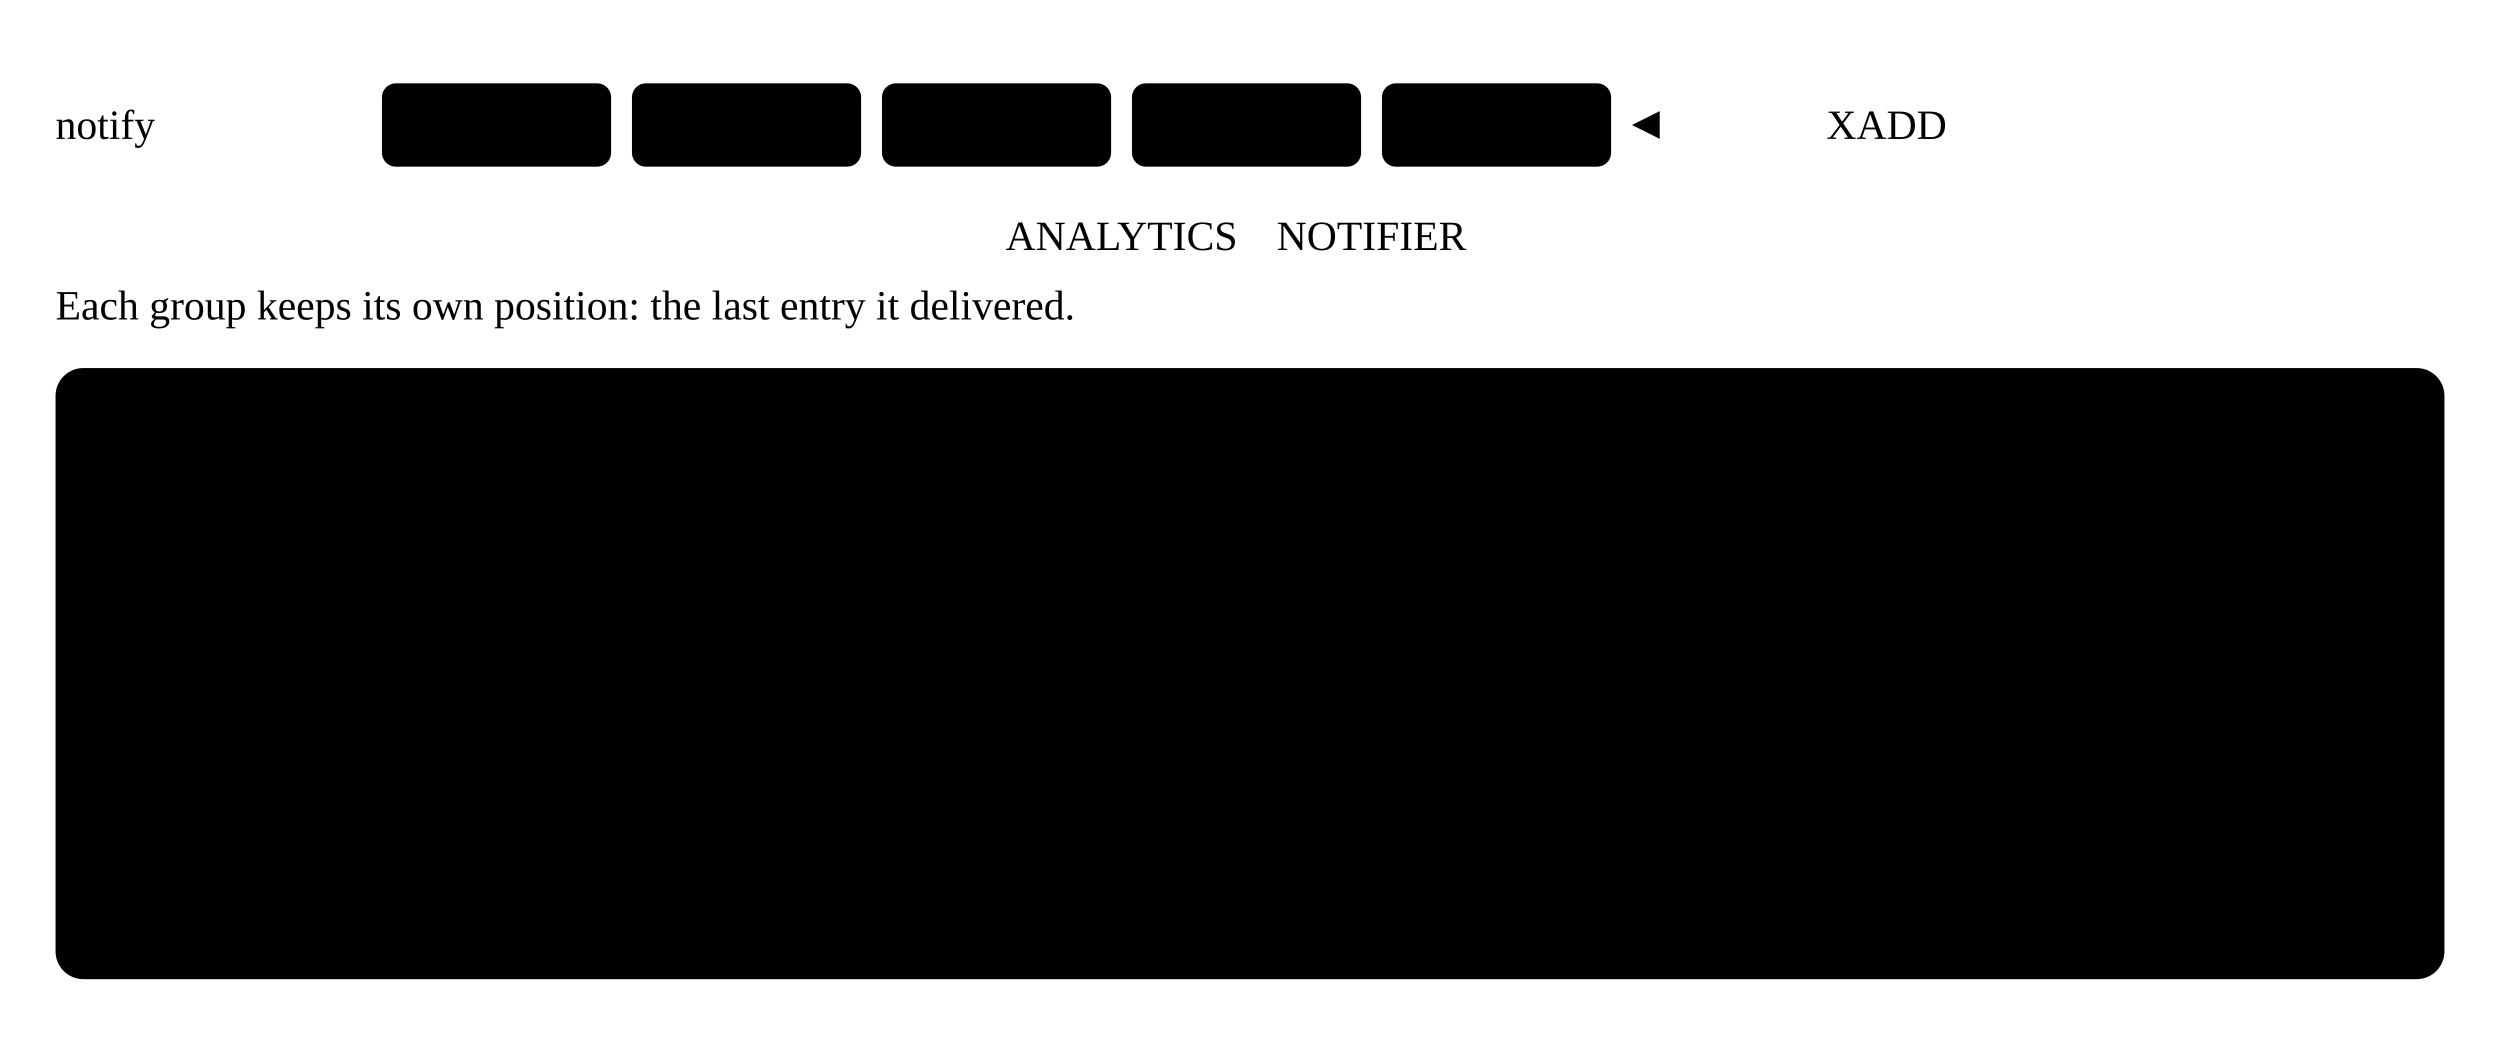
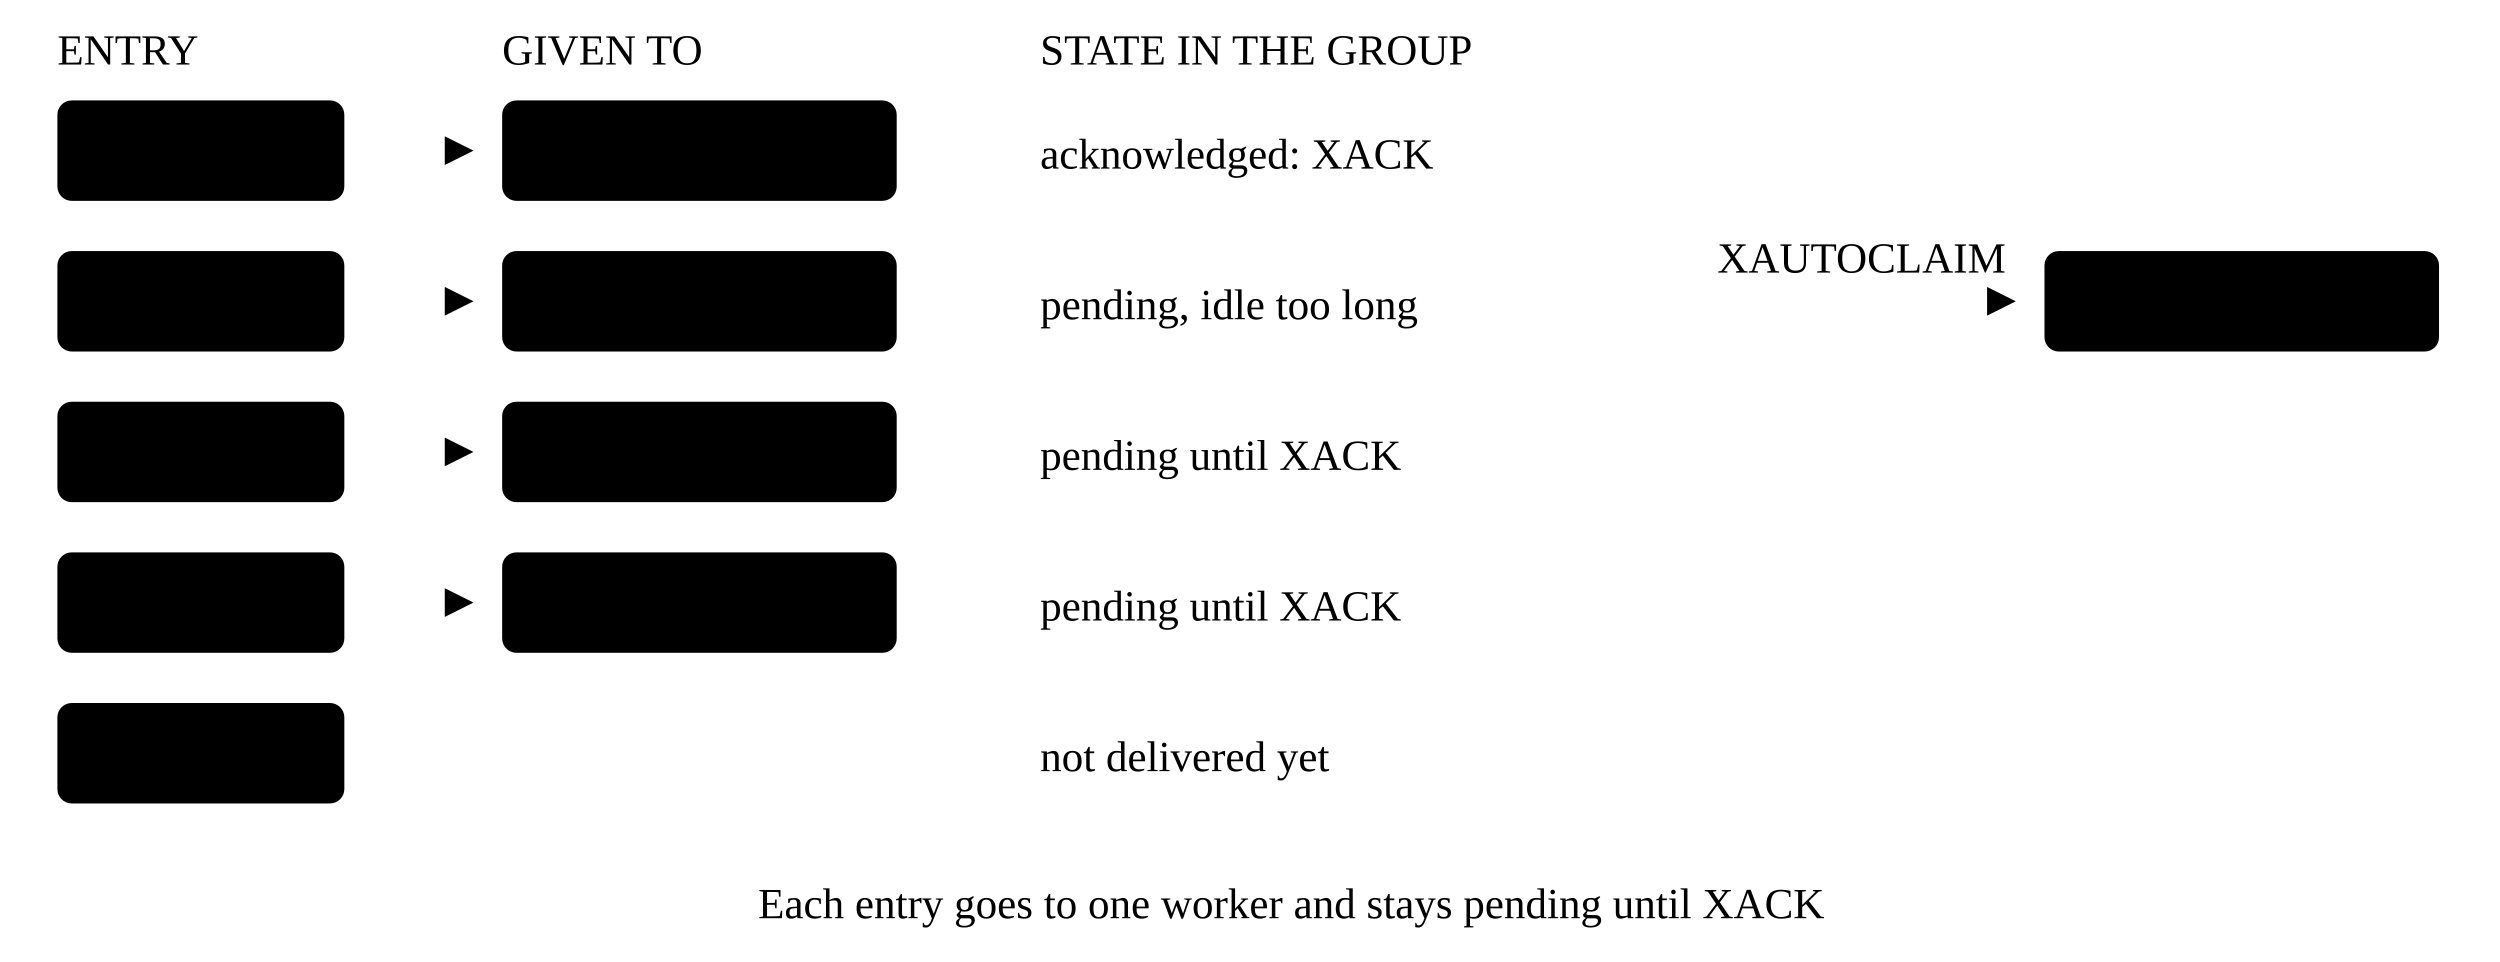
- <svg xmlns="http://www.w3.org/2000/svg" class="diagram-svg" viewBox="0 0 720 300" role="img" aria-labelledby="redis-consumer-group-title redis-consumer-group-desc">
+ <svg xmlns="http://www.w3.org/2000/svg" class="diagram-svg" viewBox="0 0 697 268" role="img" aria-labelledby="redis-consumer-group-title redis-consumer-group-desc">
  <defs>
    <marker id="redis-consumer-group-head" viewBox="0 0 8 8" refX="8" refY="4" markerWidth="8" markerHeight="8" markerUnits="userSpaceOnUse" orient="auto">
      <path class="dg-head" d="M0,0 L8,4 L0,8 z" />
    </marker>
    <marker id="redis-consumer-group-head-accent" viewBox="0 0 8 8" refX="8" refY="4" markerWidth="8" markerHeight="8" markerUnits="userSpaceOnUse" orient="auto">
      <path class="dg-head-accent" d="M0,0 L8,4 L0,8 z" />
    </marker>
  </defs>
-   <text class="dg-code" x="16" y="40">notify</text>
-   <rect class="dg-chip" x="110" y="24" width="66" height="24" rx="4" />
-   <text class="dg-code" x="143.0" y="40.0" text-anchor="middle">101-0</text>
-   <rect class="dg-chip" x="182" y="24" width="66" height="24" rx="4" />
-   <text class="dg-code" x="215.0" y="40.0" text-anchor="middle">102-0</text>
-   <rect class="dg-chip" x="254" y="24" width="66" height="24" rx="4" />
-   <text class="dg-code" x="287.0" y="40.0" text-anchor="middle">103-0</text>
-   <rect class="dg-chip" x="326" y="24" width="66" height="24" rx="4" />
-   <text class="dg-code" x="359.0" y="40.0" text-anchor="middle">104-0</text>
-   <rect class="dg-chip" x="398" y="24" width="66" height="24" rx="4" />
-   <text class="dg-code" x="431.0" y="40.0" text-anchor="middle">105-0</text>
-   <path class="dg-arrow dg-empty" d="M518 36 H470" marker-end="url(#redis-consumer-group-head)" />
-   <text class="dg-mono dg-muted-text" x="526" y="40">XADD</text>
-   <line class="dg-line" x1="395" y1="16" x2="395" y2="58" />
-   <text class="dg-mono dg-muted-text" x="395" y="72" text-anchor="middle">NOTIFIER</text>
-   <line class="dg-line" x1="323" y1="16" x2="323" y2="58" />
-   <text class="dg-mono dg-muted-text" x="323" y="72" text-anchor="middle">ANALYTICS</text>
-   <text class="dg-sub" x="16" y="92">Each group keeps its own position: the last entry it delivered.</text>
-   <rect class="dg-zone" x="16" y="106" width="688" height="176" rx="8" />
-   <text class="dg-mono dg-muted-text" x="31" y="126">GROUP NOTIFIER: PENDING ENTRIES</text>
-   <rect class="dg-box-failed" x="40" y="140" width="120" height="34" rx="6" />
-   <text class="dg-name-muted" x="100.0" y="162.0" text-anchor="middle">Worker 1</text>
-   <line class="dg-cross" x1="154" y1="134" x2="166" y2="146" />
-   <line class="dg-cross" x1="154" y1="146" x2="166" y2="134" />
-   <rect class="dg-box-failed" x="190" y="145" width="66" height="24" rx="4" />
-   <text class="dg-code-muted" x="223.0" y="161.0" text-anchor="middle">102-0</text>
-   <rect class="dg-box" x="40" y="184" width="120" height="34" rx="6" />
-   <text class="dg-name" x="100.0" y="206.0" text-anchor="middle">Worker 3</text>
-   <rect class="dg-box" x="40" y="228" width="120" height="34" rx="6" />
-   <text class="dg-name" x="100.0" y="250.0" text-anchor="middle">Worker 2</text>
-   <rect class="dg-box" x="190" y="233" width="66" height="24" rx="4" />
-   <text class="dg-code" x="223.0" y="249.0" text-anchor="middle">103-0</text>
-   <rect class="dg-box" x="262" y="233" width="66" height="24" rx="4" />
-   <text class="dg-code" x="295.0" y="249.0" text-anchor="middle">104-0</text>
-   <rect class="dg-box-accent" x="190" y="189" width="66" height="24" rx="4" />
-   <text class="dg-code" x="223.0" y="205.0" text-anchor="middle">102-0</text>
-   <path class="dg-arrow dg-message" d="M223 169 V181" marker-end="url(#redis-consumer-group-head-accent)" />
-   <text class="dg-mono dg-accent-text" x="266" y="206">XAUTOCLAIM: IDLE TOO LONG</text>
-   <text class="dg-code-muted" x="480" y="162">101-0: XACK, done</text>
-   <text class="dg-code-muted" x="480" y="206">acknowledged entries</text>
-   <text class="dg-code-muted" x="480" y="222">leave the pending list</text>
+   <g transform="translate(0 0)">
+     <text class="dg-mono dg-muted-text" x="16" y="18">ENTRY</text>
+     <text class="dg-mono dg-muted-text" x="140" y="18">GIVEN TO</text>
+     <text class="dg-mono dg-muted-text" x="290" y="18">STATE IN THE GROUP</text>
+     <rect class="dg-box" x="16" y="28" width="80" height="28" rx="4" />
+     <text class="dg-code" x="56.0" y="46.0" text-anchor="middle">101-0</text>
+     <path class="dg-arrow" d="M96 42 H132" marker-end="url(#redis-consumer-group-head)" />
+     <rect class="dg-box" x="140" y="28" width="110" height="28" rx="4" />
+     <text class="dg-code" x="195.0" y="46.0" text-anchor="middle">Worker 1</text>
+     <text class="dg-code-muted" x="290" y="47">acknowledged: XACK</text>
+     <rect class="dg-box" x="16" y="70" width="80" height="28" rx="4" />
+     <text class="dg-code" x="56.0" y="88.0" text-anchor="middle">102-0</text>
+     <path class="dg-arrow" d="M96 84 H132" marker-end="url(#redis-consumer-group-head)" />
+     <rect class="dg-box-failed" x="140" y="70" width="110" height="28" rx="4" />
+     <text class="dg-code-muted" x="195.0" y="88.0" text-anchor="middle">Worker 1</text>
+     <line class="dg-cross" x1="244" y1="64" x2="256" y2="76" />
+     <line class="dg-cross" x1="244" y1="76" x2="256" y2="64" />
+     <text class="dg-code" x="290" y="89">pending, idle too long</text>
+     <rect class="dg-box" x="16" y="112" width="80" height="28" rx="4" />
+     <text class="dg-code" x="56.0" y="130.0" text-anchor="middle">103-0</text>
+     <path class="dg-arrow" d="M96 126 H132" marker-end="url(#redis-consumer-group-head)" />
+     <rect class="dg-box" x="140" y="112" width="110" height="28" rx="4" />
+     <text class="dg-code" x="195.0" y="130.0" text-anchor="middle">Worker 2</text>
+     <text class="dg-code" x="290" y="131">pending until XACK</text>
+     <rect class="dg-box" x="16" y="154" width="80" height="28" rx="4" />
+     <text class="dg-code" x="56.0" y="172.0" text-anchor="middle">104-0</text>
+     <path class="dg-arrow" d="M96 168 H132" marker-end="url(#redis-consumer-group-head)" />
+     <rect class="dg-box" x="140" y="154" width="110" height="28" rx="4" />
+     <text class="dg-code" x="195.0" y="172.0" text-anchor="middle">Worker 2</text>
+     <text class="dg-code" x="290" y="173">pending until XACK</text>
+     <rect class="dg-box" x="16" y="196" width="80" height="28" rx="4" />
+     <text class="dg-code" x="56.0" y="214.0" text-anchor="middle">105-0</text>
+     <text class="dg-code-muted" x="290" y="215">not delivered yet</text>
+     <path class="dg-arrow dg-message" d="M476 84 H562" marker-end="url(#redis-consumer-group-head-accent)" />
+     <text class="dg-mono dg-accent-text" x="519" y="76" text-anchor="middle">XAUTOCLAIM</text>
+     <rect class="dg-box-accent" x="570" y="70" width="110" height="28" rx="4" />
+     <text class="dg-code" x="625.0" y="88.0" text-anchor="middle">Worker 3</text>
+     <text class="dg-result" x="360" y="256" text-anchor="middle">Each entry goes to one worker and stays pending until XACK</text>
+   </g>
</svg>
